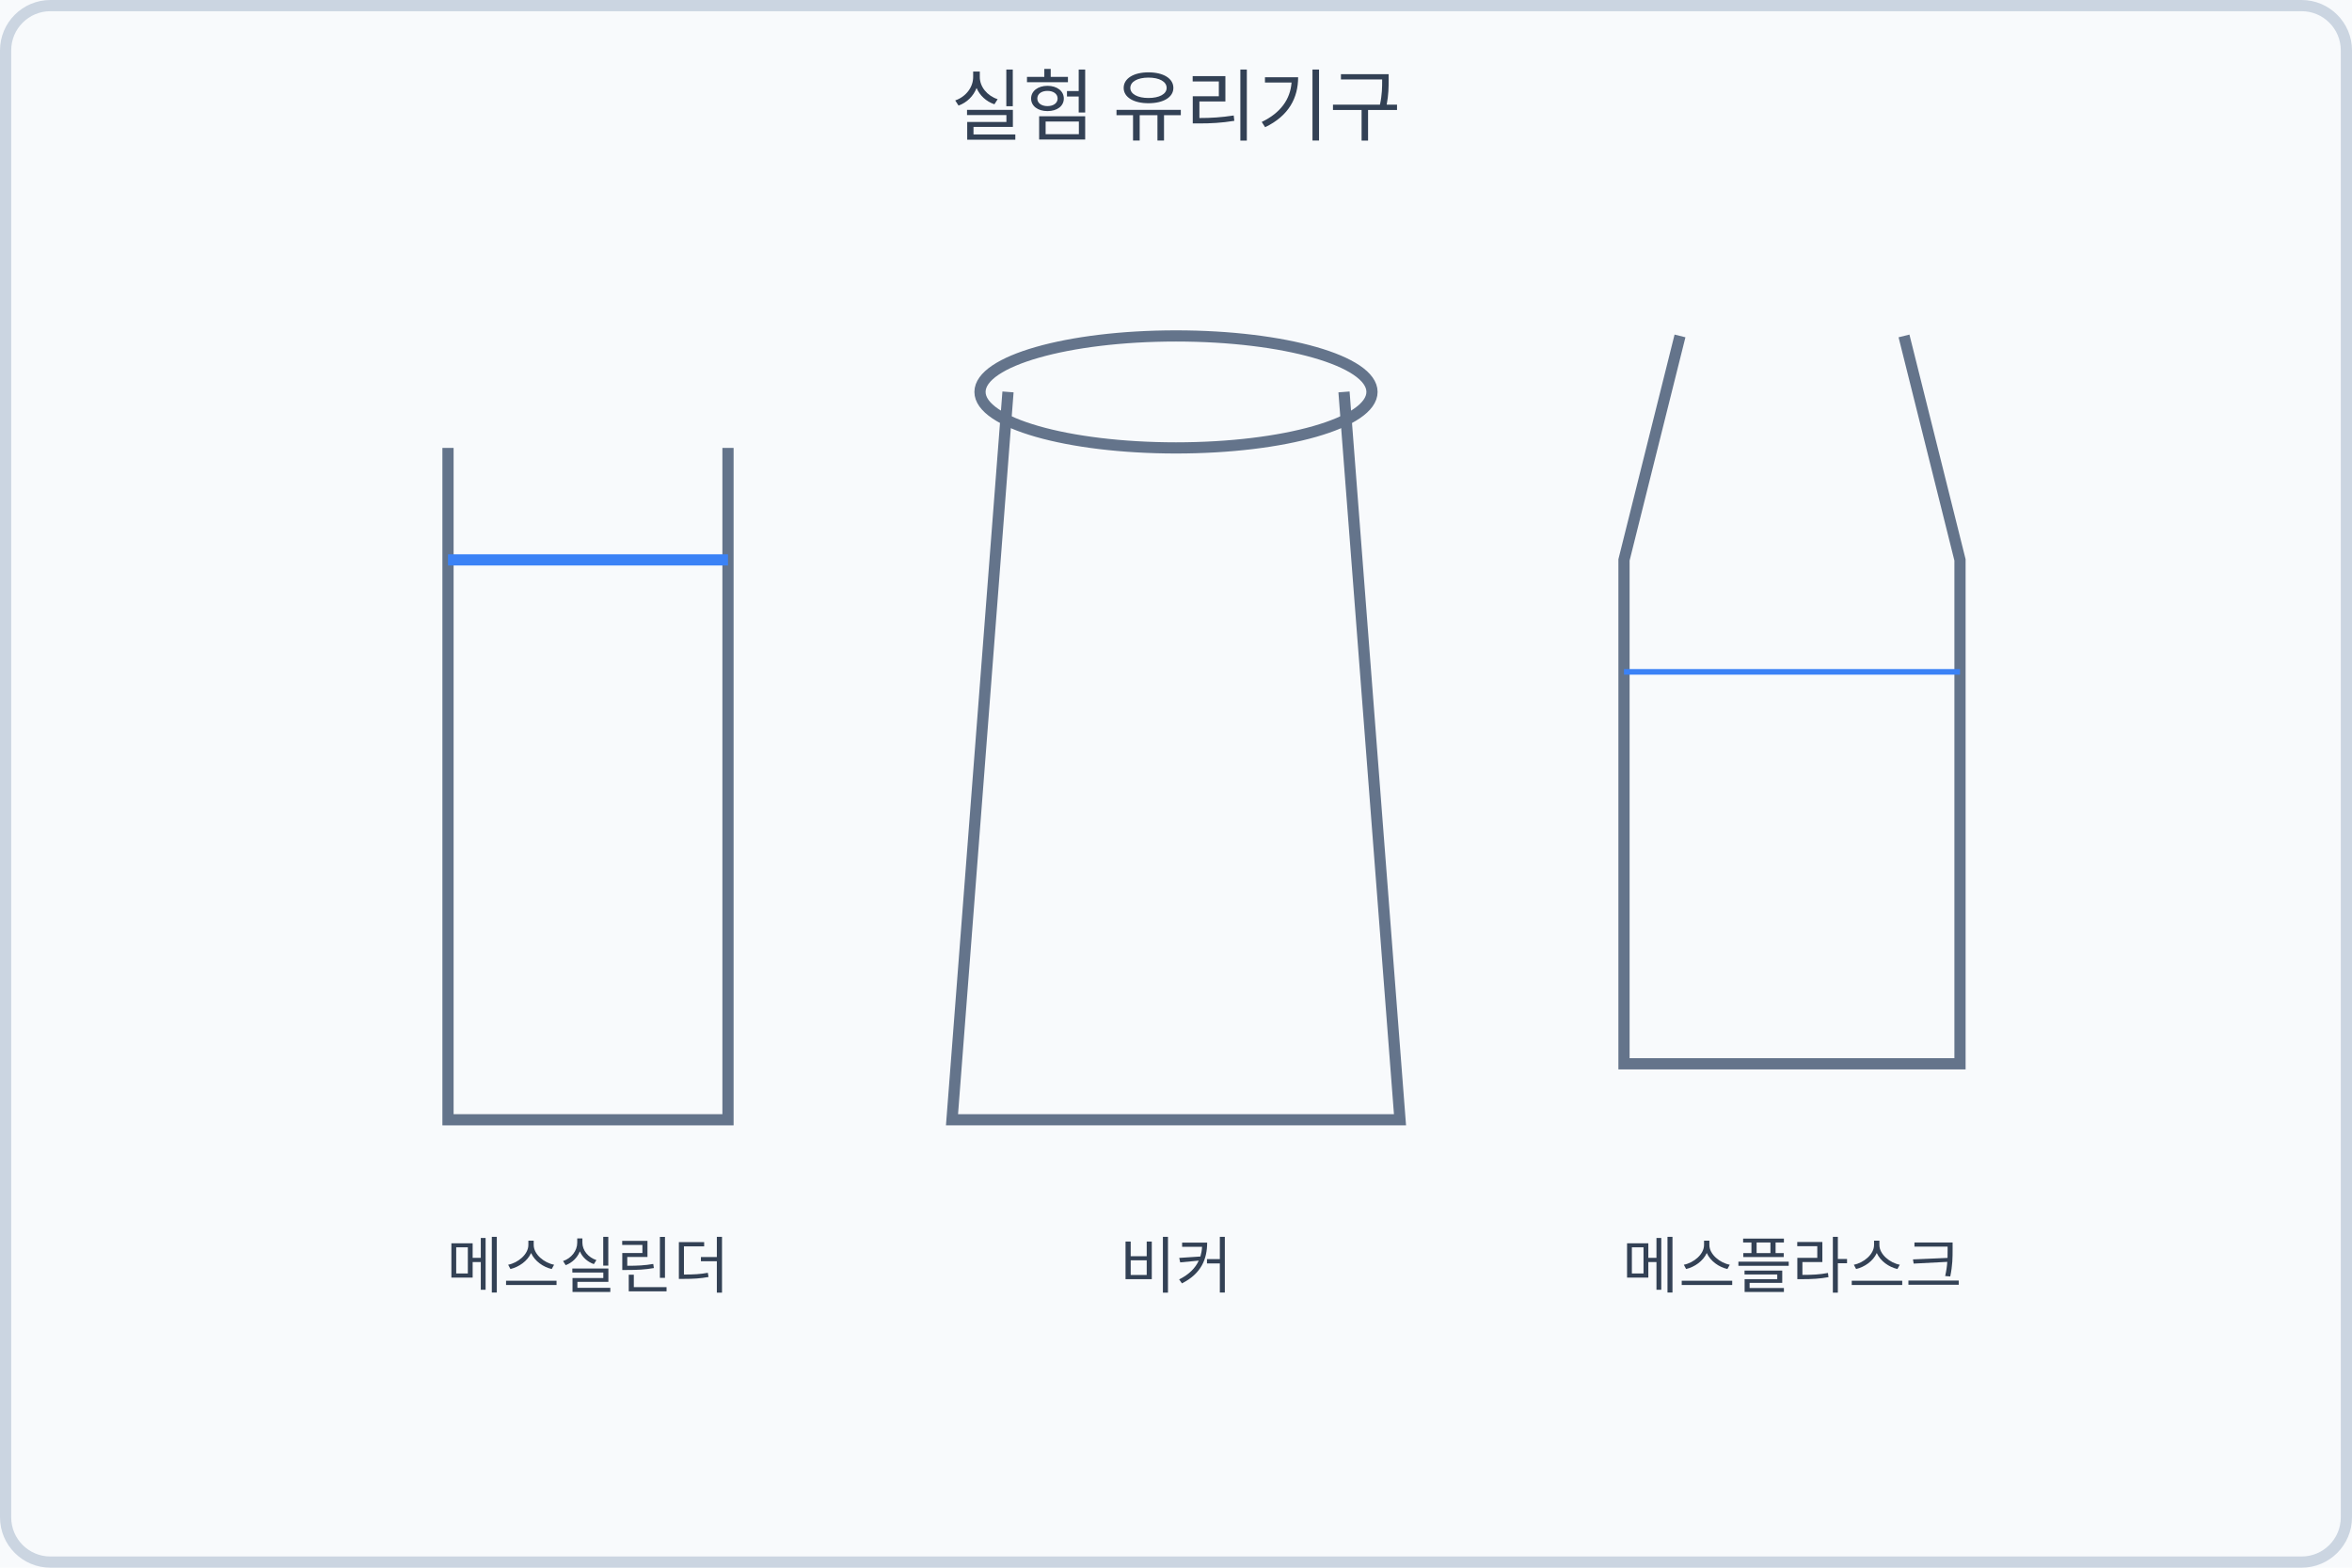
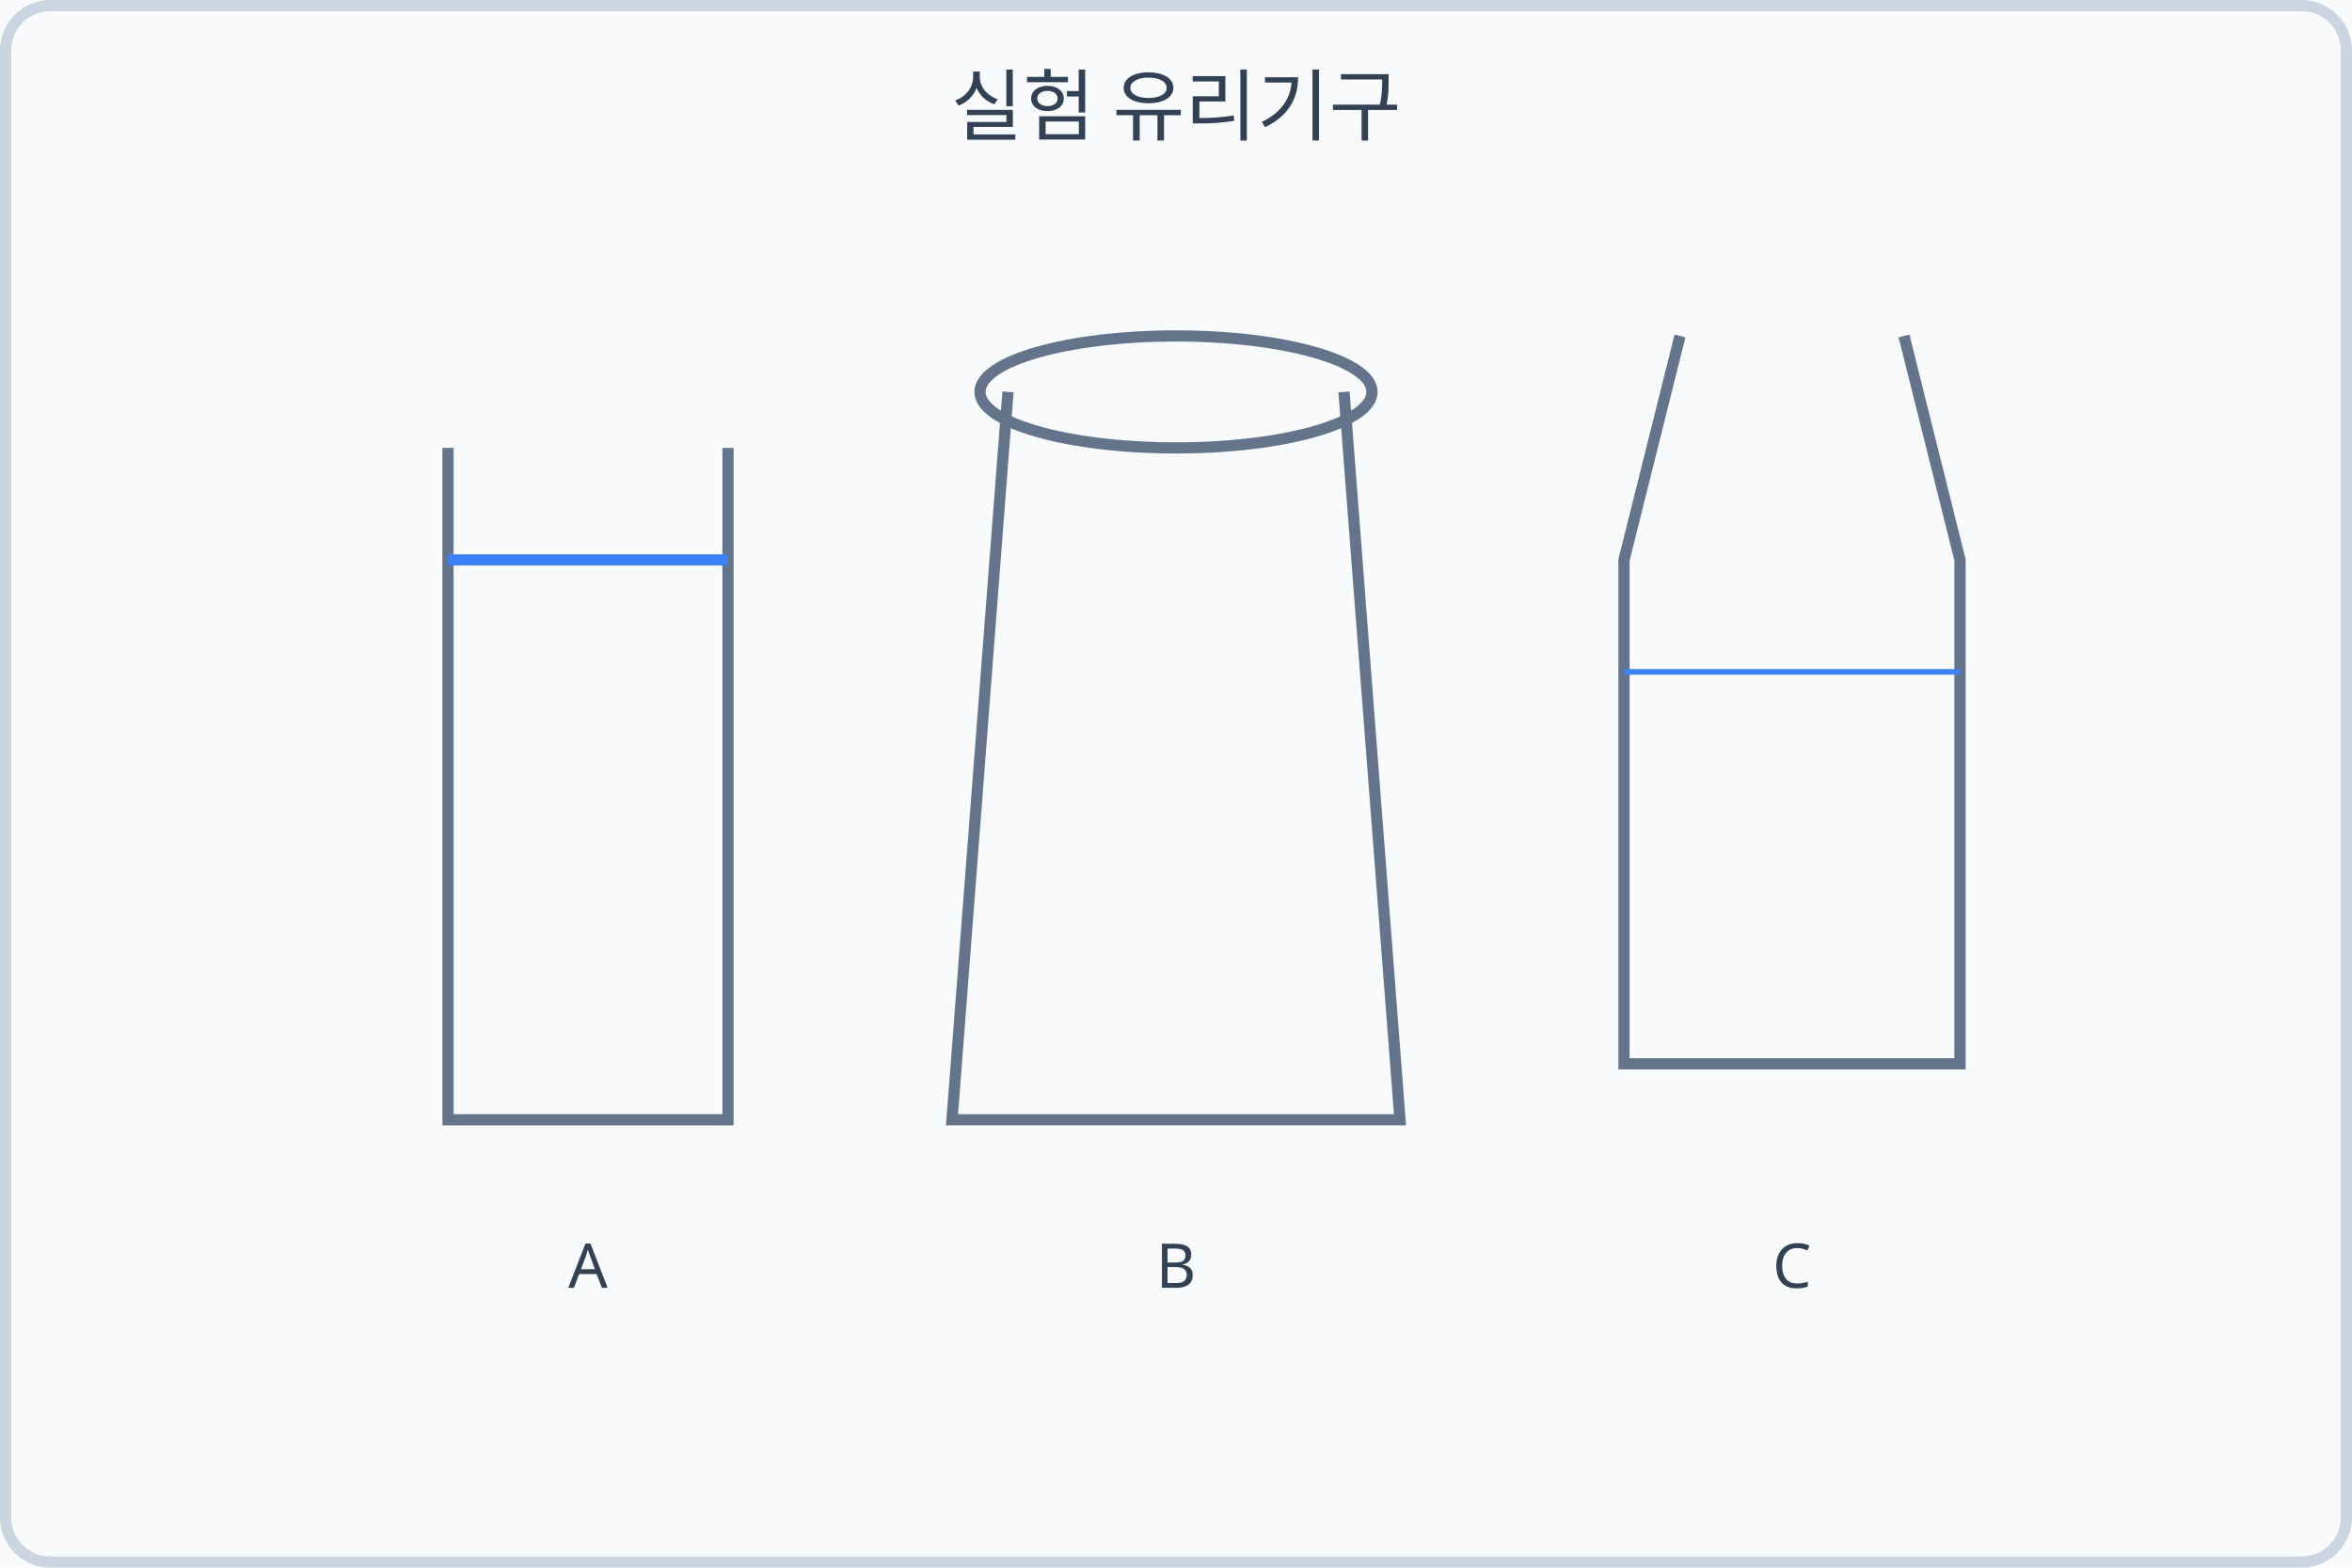
<svg xmlns="http://www.w3.org/2000/svg" width="420" height="280" viewBox="0 0 420 280" role="img">
  <rect width="100%" height="100%" fill="#f8fafc" />
  <rect x="1" y="1" width="418" height="278" fill="none" stroke="#cbd5e1" stroke-width="2" rx="8" />
  <text x="210" y="24" text-anchor="middle" font-size="14" font-family="sans-serif" fill="#334155">실험 유리기구</text>
  <path d="M80 80 L80 200 L130 200 L130 80" fill="none" stroke="#64748b" stroke-width="2" />
  <line x1="80" y1="100" x2="130" y2="100" stroke="#3b82f6" stroke-width="2" />
-   <text x="105" y="230" text-anchor="middle" font-size="11" font-family="sans-serif" fill="#334155">메스실린더</text>
+   <text x="105" y="230" text-anchor="middle" font-size="11" font-family="sans-serif" fill="#334155">A</text>
  <path d="M180 70 L170 200 L250 200 L240 70" fill="none" stroke="#64748b" stroke-width="2" />
  <ellipse cx="210" cy="70" rx="35" ry="10" fill="none" stroke="#64748b" stroke-width="2" />
-   <text x="210" y="230" text-anchor="middle" font-size="11" font-family="sans-serif" fill="#334155">비커</text>
+   <text x="210" y="230" text-anchor="middle" font-size="11" font-family="sans-serif" fill="#334155">B</text>
  <path d="M300 60 L290 100 L290 190 L350 190 L350 100 L340 60" fill="none" stroke="#64748b" stroke-width="2" />
  <line x1="290" y1="120" x2="350" y2="120" stroke="#3b82f6" />
-   <text x="320" y="230" text-anchor="middle" font-size="11" font-family="sans-serif" fill="#334155">메스플라스크</text>
+   <text x="320" y="230" text-anchor="middle" font-size="11" font-family="sans-serif" fill="#334155">C</text>
</svg>
